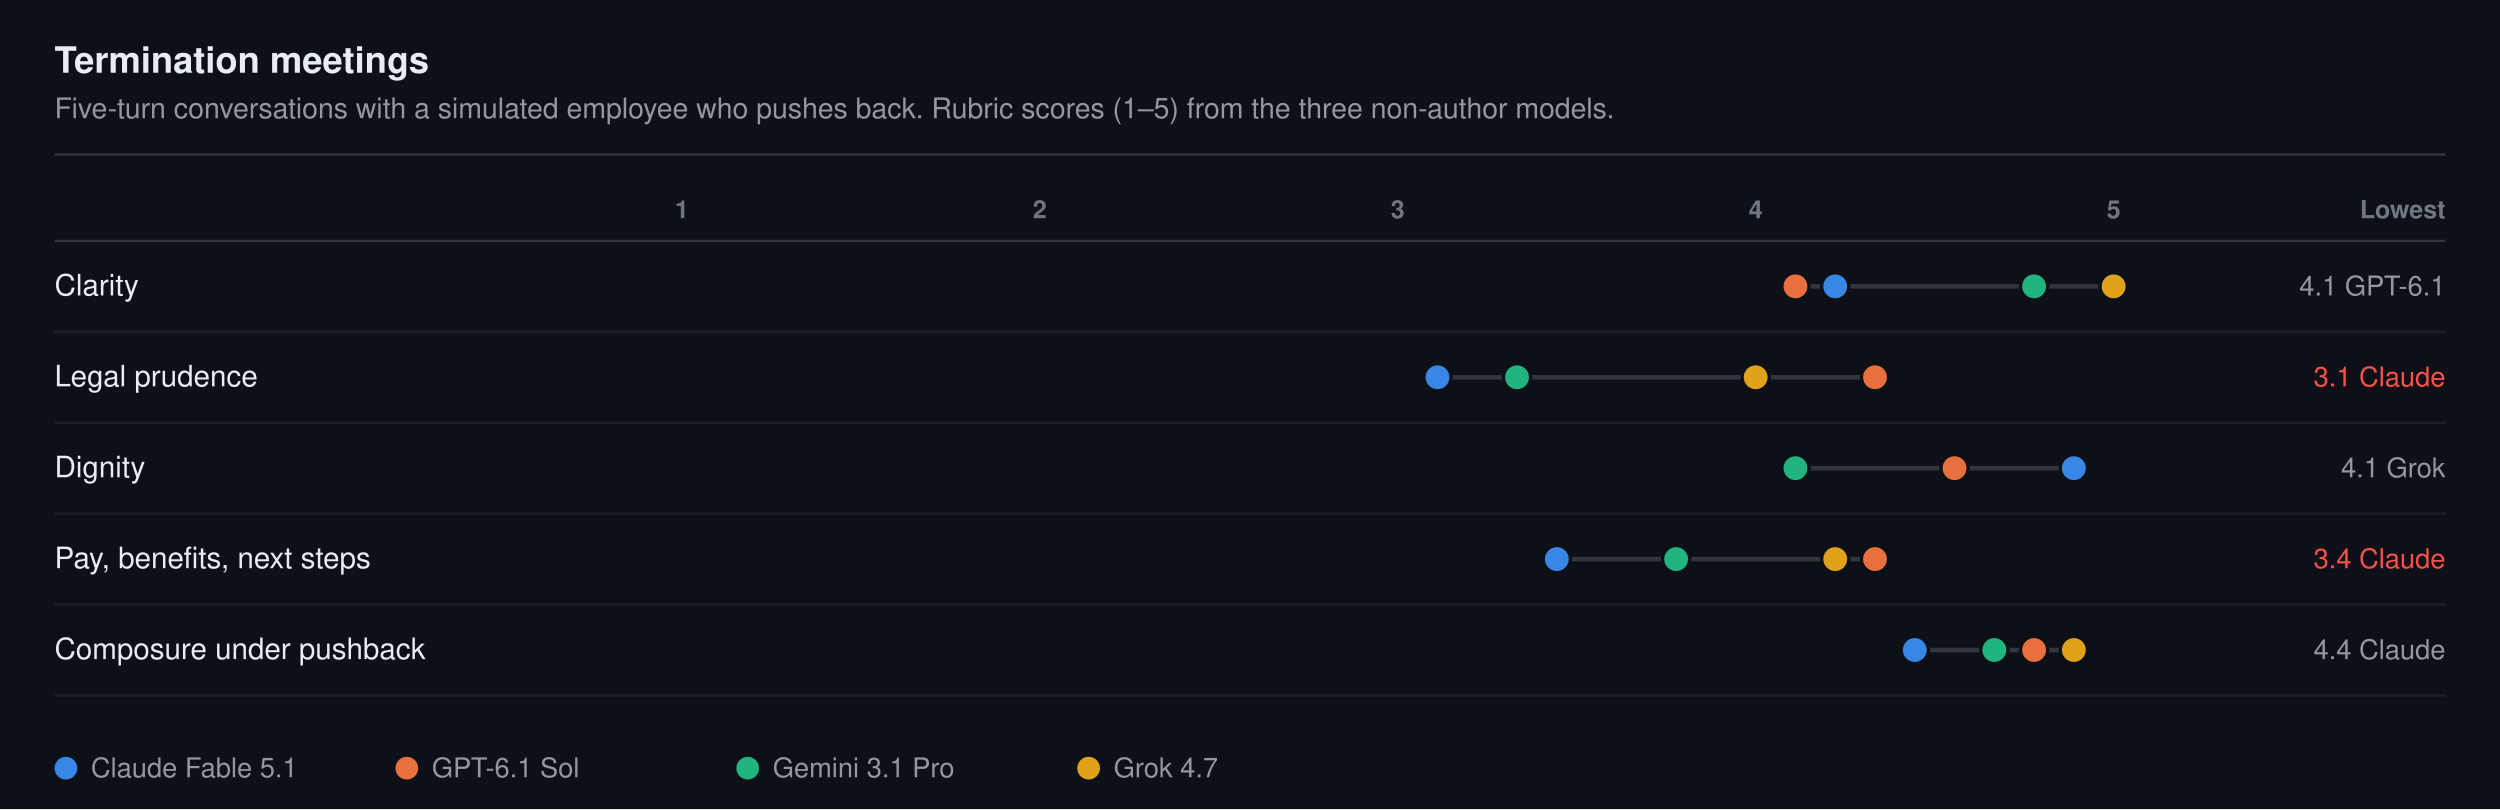
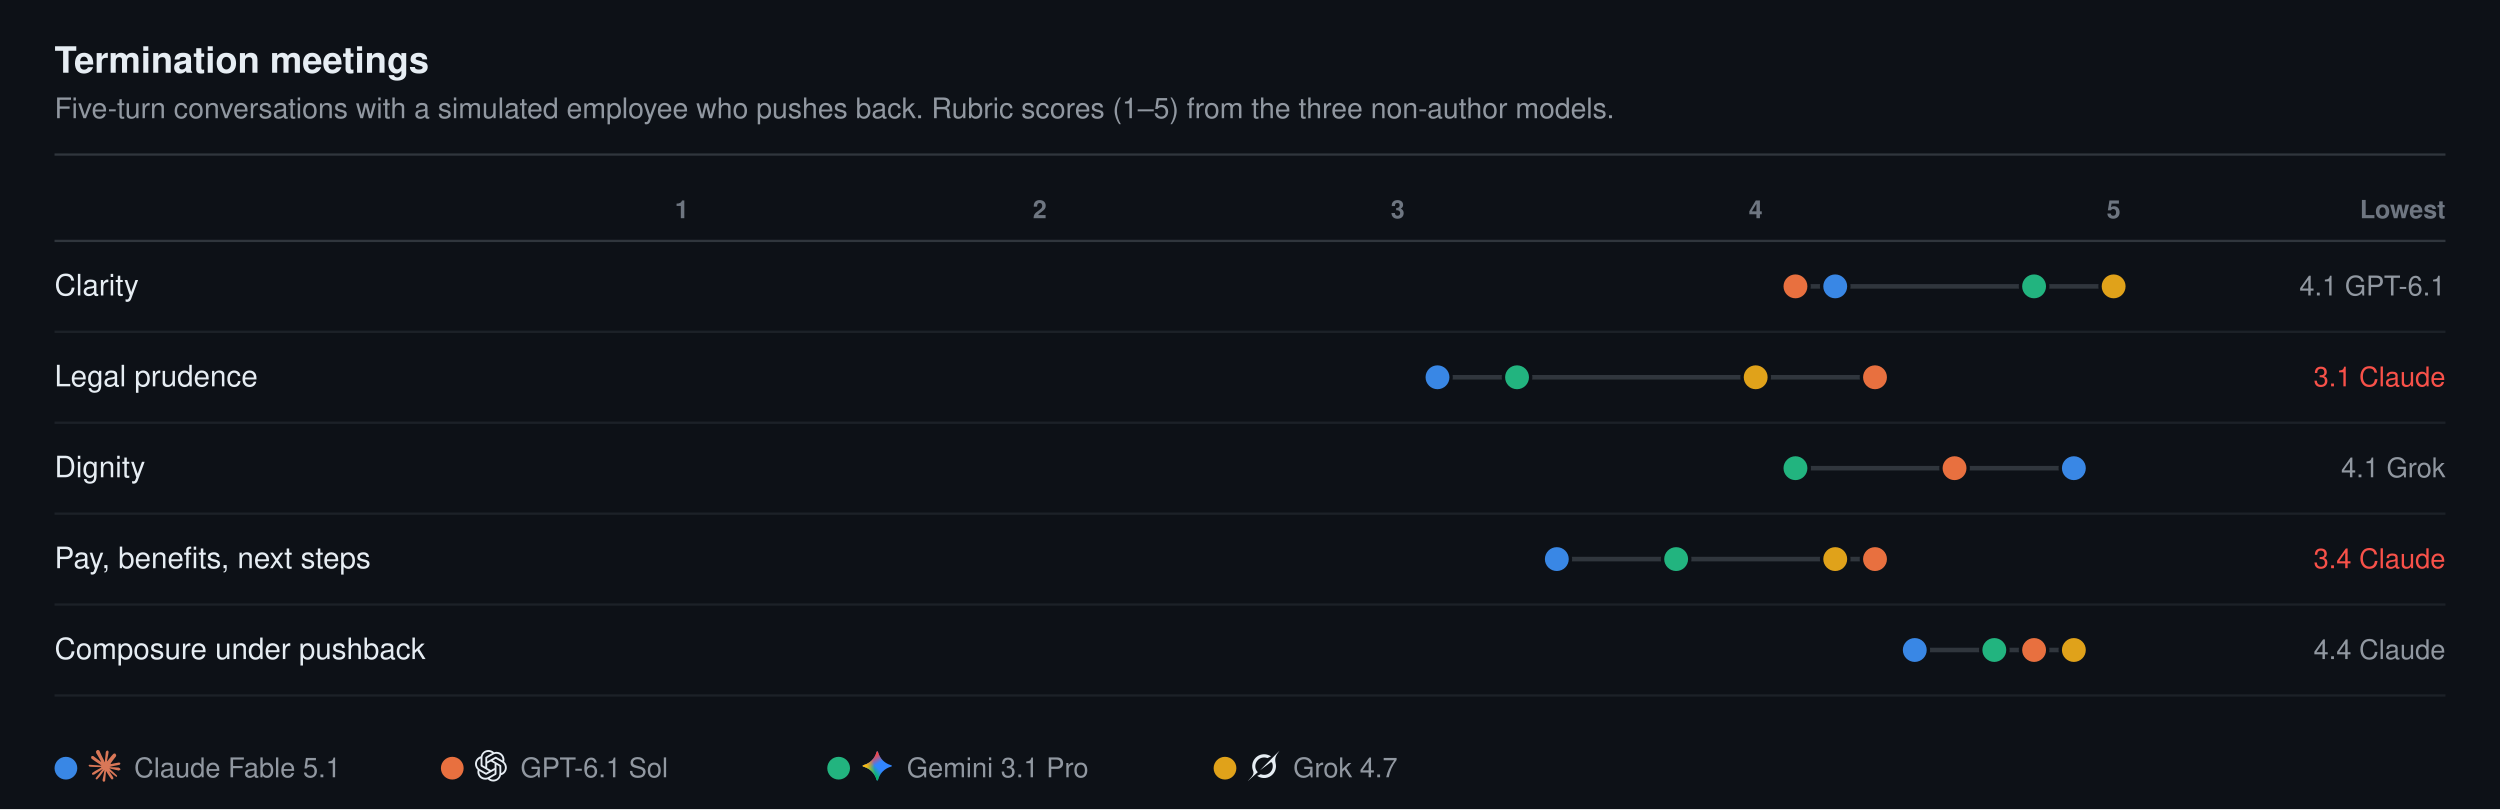
- <svg xmlns="http://www.w3.org/2000/svg" width="1100" height="356" viewBox="0 0 1100 356" role="img" aria-label="Termination meetings">
+ <svg xmlns="http://www.w3.org/2000/svg" xmlns:xlink="http://www.w3.org/1999/xlink" width="1100" height="356" viewBox="0 0 1100 356" role="img" aria-label="Termination meetings">
+   <defs>
+     <symbol id="logo-claude" viewBox="0 0 24 24">
+       <path d="M4.709 15.955l4.72-2.647.08-.23-.08-.128H9.2l-.79-.048-2.698-.073-2.339-.097-2.266-.122-.571-.121L0 11.784l.055-.352.48-.321.686.06 1.52.103 2.278.158 1.652.097 2.449.255h.389l.055-.157-.134-.098-.103-.097-2.358-1.596-2.552-1.688-1.336-.972-.724-.491-.364-.462-.158-1.008.656-.722.881.06.225.061.893.686 1.908 1.476 2.491 1.833.365.304.145-.103.019-.073-.164-.274-1.355-2.446-1.446-2.49-.644-1.032-.17-.619a2.97 2.97 0 01-.104-.729L6.283.134 6.696 0l.996.134.42.364.62 1.414 1.002 2.229 1.555 3.03.456.898.243.832.091.255h.158V9.01l.128-1.706.237-2.095.23-2.695.08-.76.376-.91.747-.492.584.28.48.685-.067.444-.286 1.851-.559 2.903-.364 1.942h.212l.243-.242.985-1.306 1.652-2.064.73-.82.85-.904.547-.431h1.033l.76 1.129-.34 1.166-1.064 1.347-.881 1.142-1.264 1.7-.79 1.36.073.11.188-.02 2.856-.606 1.543-.28 1.841-.315.833.388.091.395-.328.807-1.969.486-2.309.462-3.439.813-.042.03.049.061 1.549.146.662.036h1.622l3.02.225.79.522.474.638-.079.485-1.215.62-1.64-.389-3.829-.91-1.312-.329h-.182v.11l1.093 1.068 2.006 1.81 2.509 2.33.127.578-.322.455-.34-.049-2.205-1.657-.851-.747-1.926-1.62h-.128v.17l.444.649 2.345 3.521.122 1.08-.17.353-.608.213-.668-.122-1.374-1.925-1.415-2.167-1.143-1.943-.14.08-.674 7.254-.316.37-.729.28-.607-.461-.322-.747.322-1.476.389-1.924.315-1.53.286-1.9.17-.632-.012-.042-.14.018-1.434 1.967-2.18 2.945-1.726 1.845-.414.164-.717-.37.067-.662.401-.589 2.388-3.036 1.44-1.882.93-1.086-.006-.158h-.055L4.132 18.56l-1.13.146-.487-.456.061-.746.231-.243 1.908-1.312-.006.006z" fill="#D97757" fill-rule="nonzero" />
+     </symbol>
+     <symbol id="logo-gpt" viewBox="0 0 24 24">
+       <g fill="#e6edf3" fill-rule="evenodd">
+         <path d="M9.205 8.658v-2.26c0-.19.072-.333.238-.428l4.543-2.616c.619-.357 1.356-.523 2.117-.523 2.854 0 4.662 2.212 4.662 4.566 0 .167 0 .357-.024.547l-4.71-2.759a.797.797 0 00-.856 0l-5.97 3.473zm10.609 8.8V12.06c0-.333-.143-.57-.429-.737l-5.97-3.473 1.95-1.118a.433.433 0 01.476 0l4.543 2.617c1.309.76 2.189 2.378 2.189 3.948 0 1.808-1.07 3.473-2.76 4.163zM7.802 12.703l-1.95-1.142c-.167-.095-.239-.238-.239-.428V5.899c0-2.545 1.95-4.472 4.591-4.472 1 0 1.927.333 2.712.928L8.23 5.067c-.285.166-.428.404-.428.737v6.898zM12 15.128l-2.795-1.57v-3.33L12 8.658l2.795 1.57v3.33L12 15.128zm1.796 7.23c-1 0-1.927-.332-2.712-.927l4.686-2.712c.285-.166.428-.404.428-.737v-6.898l1.974 1.142c.167.095.238.238.238.428v5.233c0 2.545-1.974 4.472-4.614 4.472zm-5.637-5.303l-4.544-2.617c-1.308-.761-2.188-2.378-2.188-3.948A4.482 4.482 0 014.21 6.327v5.423c0 .333.143.571.428.738l5.947 3.449-1.95 1.118a.432.432 0 01-.476 0zm-.262 3.9c-2.688 0-4.662-2.021-4.662-4.519 0-.19.024-.38.047-.57l4.686 2.71c.286.167.571.167.856 0l5.97-3.448v2.26c0 .19-.07.333-.237.428l-4.543 2.616c-.619.357-1.356.523-2.117.523zm5.899 2.83a5.947 5.947 0 005.827-4.756C22.287 18.339 24 15.84 24 13.296c0-1.665-.713-3.282-1.998-4.448.119-.5.19-.999.19-1.498 0-3.401-2.759-5.947-5.946-5.947-.642 0-1.26.095-1.88.31A5.962 5.962 0 0010.205 0a5.947 5.947 0 00-5.827 4.757C1.713 5.447 0 7.945 0 10.49c0 1.666.713 3.283 1.998 4.448-.119.5-.19 1-.19 1.499 0 3.401 2.759 5.946 5.946 5.946.642 0 1.26-.095 1.88-.309a5.96 5.96 0 004.162 1.713z" />
+       </g>
+     </symbol>
+     <symbol id="logo-gemini" viewBox="0 0 24 24">
+       <path d="M20.616 10.835a14.147 14.147 0 01-4.45-3.001 14.111 14.111 0 01-3.678-6.452.503.503 0 00-.975 0 14.134 14.134 0 01-3.679 6.452 14.155 14.155 0 01-4.45 3.001c-.65.28-1.318.505-2.002.678a.502.502 0 000 .975c.684.172 1.35.397 2.002.677a14.147 14.147 0 014.45 3.001 14.112 14.112 0 013.679 6.453.502.502 0 00.975 0c.172-.685.397-1.351.677-2.003a14.145 14.145 0 013.001-4.45 14.113 14.113 0 016.453-3.678.503.503 0 000-.975 13.245 13.245 0 01-2.003-.678z" fill="#3186FF" />
+       <path d="M20.616 10.835a14.147 14.147 0 01-4.45-3.001 14.111 14.111 0 01-3.678-6.452.503.503 0 00-.975 0 14.134 14.134 0 01-3.679 6.452 14.155 14.155 0 01-4.45 3.001c-.65.28-1.318.505-2.002.678a.502.502 0 000 .975c.684.172 1.35.397 2.002.677a14.147 14.147 0 014.45 3.001 14.112 14.112 0 013.679 6.453.502.502 0 00.975 0c.172-.685.397-1.351.677-2.003a14.145 14.145 0 013.001-4.45 14.113 14.113 0 016.453-3.678.503.503 0 000-.975 13.245 13.245 0 01-2.003-.678z" fill="url(#lobe-icons-gemini-0-_R_0_)" />
+       <path d="M20.616 10.835a14.147 14.147 0 01-4.45-3.001 14.111 14.111 0 01-3.678-6.452.503.503 0 00-.975 0 14.134 14.134 0 01-3.679 6.452 14.155 14.155 0 01-4.45 3.001c-.65.28-1.318.505-2.002.678a.502.502 0 000 .975c.684.172 1.35.397 2.002.677a14.147 14.147 0 014.45 3.001 14.112 14.112 0 013.679 6.453.502.502 0 00.975 0c.172-.685.397-1.351.677-2.003a14.145 14.145 0 013.001-4.45 14.113 14.113 0 016.453-3.678.503.503 0 000-.975 13.245 13.245 0 01-2.003-.678z" fill="url(#lobe-icons-gemini-1-_R_0_)" />
+       <path d="M20.616 10.835a14.147 14.147 0 01-4.45-3.001 14.111 14.111 0 01-3.678-6.452.503.503 0 00-.975 0 14.134 14.134 0 01-3.679 6.452 14.155 14.155 0 01-4.45 3.001c-.65.28-1.318.505-2.002.678a.502.502 0 000 .975c.684.172 1.35.397 2.002.677a14.147 14.147 0 014.45 3.001 14.112 14.112 0 013.679 6.453.502.502 0 00.975 0c.172-.685.397-1.351.677-2.003a14.145 14.145 0 013.001-4.45 14.113 14.113 0 016.453-3.678.503.503 0 000-.975 13.245 13.245 0 01-2.003-.678z" fill="url(#lobe-icons-gemini-2-_R_0_)" />
+       <defs>
+         <linearGradient gradientUnits="userSpaceOnUse" id="lobe-icons-gemini-0-_R_0_" x1="7" x2="11" y1="15.5" y2="12">
+           <stop stop-color="#08B962" />
+           <stop offset="1" stop-color="#08B962" stop-opacity="0" />
+         </linearGradient>
+         <linearGradient gradientUnits="userSpaceOnUse" id="lobe-icons-gemini-1-_R_0_" x1="8" x2="11.5" y1="5.5" y2="11">
+           <stop stop-color="#F94543" />
+           <stop offset="1" stop-color="#F94543" stop-opacity="0" />
+         </linearGradient>
+         <linearGradient gradientUnits="userSpaceOnUse" id="lobe-icons-gemini-2-_R_0_" x1="3.5" x2="17.5" y1="13.5" y2="12">
+           <stop stop-color="#FABC12" />
+           <stop offset=".46" stop-color="#FABC12" stop-opacity="0" />
+         </linearGradient>
+       </defs>
+     </symbol>
+     <symbol id="logo-grok" viewBox="0 0 24 24">
+       <g fill="#e6edf3" fill-rule="evenodd">
+         <path d="M9.27 15.29l7.978-5.897c.391-.29.95-.177 1.137.272.98 2.369.542 5.215-1.41 7.169-1.951 1.954-4.667 2.382-7.149 1.406l-2.711 1.257c3.889 2.661 8.611 2.003 11.562-.953 2.341-2.344 3.066-5.539 2.388-8.42l.006.007c-.983-4.232.242-5.924 2.75-9.383.06-.082.12-.164.179-.248l-3.301 3.305v-.01L9.267 15.292M7.623 16.723c-2.792-2.67-2.31-6.801.071-9.184 1.761-1.763 4.647-2.483 7.166-1.425l2.705-1.25a7.808 7.808 0 00-1.829-1A8.975 8.975 0 005.984 5.83c-2.533 2.536-3.33 6.436-1.962 9.764 1.022 2.487-.653 4.246-2.34 6.022-.599.63-1.199 1.259-1.682 1.925l7.62-6.815" />
+       </g>
+     </symbol>
+   </defs>
  <rect width="1100" height="356" fill="#0d1117" />
  <text x="24.0" y="32.0" font-family="-apple-system,BlinkMacSystemFont,'Segoe UI','Helvetica Neue',Helvetica,Arial,sans-serif" font-size="16" font-weight="600" fill="#e6edf3" text-anchor="start">Termination meetings</text>
  <text x="24.0" y="52.0" font-family="-apple-system,BlinkMacSystemFont,'Segoe UI','Helvetica Neue',Helvetica,Arial,sans-serif" font-size="12.5" font-weight="400" fill="#9198a1" text-anchor="start">Five-turn conversations with a simulated employee who pushes back. Rubric scores (1–5) from the three non-author models.</text>
  <line x1="24.0" x2="1076.0" y1="68.0" y2="68.0" stroke="#30363d" stroke-width="1" />
  <text x="300.0" y="96.0" font-family="-apple-system,BlinkMacSystemFont,'Segoe UI','Helvetica Neue',Helvetica,Arial,sans-serif" font-size="11" font-weight="600" fill="#6e7681" text-anchor="middle">1</text>
  <text x="457.5" y="96.0" font-family="-apple-system,BlinkMacSystemFont,'Segoe UI','Helvetica Neue',Helvetica,Arial,sans-serif" font-size="11" font-weight="600" fill="#6e7681" text-anchor="middle">2</text>
  <text x="615.0" y="96.0" font-family="-apple-system,BlinkMacSystemFont,'Segoe UI','Helvetica Neue',Helvetica,Arial,sans-serif" font-size="11" font-weight="600" fill="#6e7681" text-anchor="middle">3</text>
  <text x="772.5" y="96.0" font-family="-apple-system,BlinkMacSystemFont,'Segoe UI','Helvetica Neue',Helvetica,Arial,sans-serif" font-size="11" font-weight="600" fill="#6e7681" text-anchor="middle">4</text>
  <text x="930.0" y="96.0" font-family="-apple-system,BlinkMacSystemFont,'Segoe UI','Helvetica Neue',Helvetica,Arial,sans-serif" font-size="11" font-weight="600" fill="#6e7681" text-anchor="middle">5</text>
  <text x="1076.0" y="96.0" font-family="-apple-system,BlinkMacSystemFont,'Segoe UI','Helvetica Neue',Helvetica,Arial,sans-serif" font-size="11" font-weight="600" fill="#6e7681" text-anchor="end">Lowest</text>
  <line x1="24.0" x2="1076.0" y1="106.0" y2="106.0" stroke="#30363d" stroke-width="1" />
  <text x="24.0" y="130.0" font-family="-apple-system,BlinkMacSystemFont,'Segoe UI','Helvetica Neue',Helvetica,Arial,sans-serif" font-size="13" font-weight="400" fill="#e6edf3" text-anchor="start">Clarity</text>
  <line x1="790.0" x2="930.0" y1="126.0" y2="126.0" stroke="#30363d" stroke-width="2" />
  <circle cx="790.0" cy="126.0" r="6" fill="#e8703f" stroke="#0d1117" stroke-width="1.5" />
  <circle cx="807.5" cy="126.0" r="6" fill="#3987e5" stroke="#0d1117" stroke-width="1.5" />
  <circle cx="895.0" cy="126.0" r="6" fill="#22b47f" stroke="#0d1117" stroke-width="1.5" />
  <circle cx="930.0" cy="126.0" r="6" fill="#e0a21a" stroke="#0d1117" stroke-width="1.5" />
  <text x="1076.0" y="130.0" font-family="-apple-system,BlinkMacSystemFont,'Segoe UI','Helvetica Neue',Helvetica,Arial,sans-serif" font-size="12" font-weight="400" fill="#9198a1" text-anchor="end">4.1  GPT-6.1</text>
  <line x1="24.0" x2="1076.0" y1="146.0" y2="146.0" stroke="#1c2128" stroke-width="1" />
  <text x="24.0" y="170.0" font-family="-apple-system,BlinkMacSystemFont,'Segoe UI','Helvetica Neue',Helvetica,Arial,sans-serif" font-size="13" font-weight="400" fill="#e6edf3" text-anchor="start">Legal prudence</text>
  <line x1="632.5" x2="825.0" y1="166.0" y2="166.0" stroke="#30363d" stroke-width="2" />
  <circle cx="632.5" cy="166.0" r="6" fill="#3987e5" stroke="#0d1117" stroke-width="1.5" />
  <circle cx="667.5" cy="166.0" r="6" fill="#22b47f" stroke="#0d1117" stroke-width="1.5" />
  <circle cx="772.5" cy="166.0" r="6" fill="#e0a21a" stroke="#0d1117" stroke-width="1.5" />
  <circle cx="825.0" cy="166.0" r="6" fill="#e8703f" stroke="#0d1117" stroke-width="1.5" />
  <text x="1076.0" y="170.0" font-family="-apple-system,BlinkMacSystemFont,'Segoe UI','Helvetica Neue',Helvetica,Arial,sans-serif" font-size="12" font-weight="400" fill="#f85149" text-anchor="end">3.1  Claude</text>
  <line x1="24.0" x2="1076.0" y1="186.0" y2="186.0" stroke="#1c2128" stroke-width="1" />
  <text x="24.0" y="210.0" font-family="-apple-system,BlinkMacSystemFont,'Segoe UI','Helvetica Neue',Helvetica,Arial,sans-serif" font-size="13" font-weight="400" fill="#e6edf3" text-anchor="start">Dignity</text>
  <line x1="790.0" x2="912.5" y1="206.0" y2="206.0" stroke="#30363d" stroke-width="2" />
  <circle cx="790.0" cy="206.0" r="6" fill="#e0a21a" stroke="#0d1117" stroke-width="1.5" />
  <circle cx="790.0" cy="206.0" r="6" fill="#22b47f" stroke="#0d1117" stroke-width="1.5" />
  <circle cx="860.0" cy="206.0" r="6" fill="#e8703f" stroke="#0d1117" stroke-width="1.5" />
  <circle cx="912.5" cy="206.0" r="6" fill="#3987e5" stroke="#0d1117" stroke-width="1.5" />
  <text x="1076.0" y="210.0" font-family="-apple-system,BlinkMacSystemFont,'Segoe UI','Helvetica Neue',Helvetica,Arial,sans-serif" font-size="12" font-weight="400" fill="#9198a1" text-anchor="end">4.1  Grok</text>
  <line x1="24.0" x2="1076.0" y1="226.0" y2="226.0" stroke="#1c2128" stroke-width="1" />
  <text x="24.0" y="250.0" font-family="-apple-system,BlinkMacSystemFont,'Segoe UI','Helvetica Neue',Helvetica,Arial,sans-serif" font-size="13" font-weight="400" fill="#e6edf3" text-anchor="start">Pay, benefits, next steps</text>
  <line x1="685.0" x2="825.0" y1="246.0" y2="246.0" stroke="#30363d" stroke-width="2" />
  <circle cx="685.0" cy="246.0" r="6" fill="#3987e5" stroke="#0d1117" stroke-width="1.5" />
  <circle cx="737.5" cy="246.0" r="6" fill="#22b47f" stroke="#0d1117" stroke-width="1.5" />
  <circle cx="807.5" cy="246.0" r="6" fill="#e0a21a" stroke="#0d1117" stroke-width="1.5" />
  <circle cx="825.0" cy="246.0" r="6" fill="#e8703f" stroke="#0d1117" stroke-width="1.5" />
  <text x="1076.0" y="250.0" font-family="-apple-system,BlinkMacSystemFont,'Segoe UI','Helvetica Neue',Helvetica,Arial,sans-serif" font-size="12" font-weight="400" fill="#f85149" text-anchor="end">3.4  Claude</text>
  <line x1="24.0" x2="1076.0" y1="266.0" y2="266.0" stroke="#1c2128" stroke-width="1" />
  <text x="24.0" y="290.0" font-family="-apple-system,BlinkMacSystemFont,'Segoe UI','Helvetica Neue',Helvetica,Arial,sans-serif" font-size="13" font-weight="400" fill="#e6edf3" text-anchor="start">Composure under pushback</text>
  <line x1="842.5" x2="912.5" y1="286.0" y2="286.0" stroke="#30363d" stroke-width="2" />
  <circle cx="842.5" cy="286.0" r="6" fill="#3987e5" stroke="#0d1117" stroke-width="1.5" />
  <circle cx="877.5" cy="286.0" r="6" fill="#22b47f" stroke="#0d1117" stroke-width="1.5" />
  <circle cx="895.0" cy="286.0" r="6" fill="#e8703f" stroke="#0d1117" stroke-width="1.5" />
  <circle cx="912.5" cy="286.0" r="6" fill="#e0a21a" stroke="#0d1117" stroke-width="1.5" />
  <text x="1076.0" y="290.0" font-family="-apple-system,BlinkMacSystemFont,'Segoe UI','Helvetica Neue',Helvetica,Arial,sans-serif" font-size="12" font-weight="400" fill="#9198a1" text-anchor="end">4.4  Claude</text>
  <line x1="24.0" x2="1076.0" y1="306.0" y2="306.0" stroke="#1c2128" stroke-width="1" />
  <circle cx="29.0" cy="338.0" r="5" fill="#3987e5" />
-   <text x="40.0" y="342.0" font-family="-apple-system,BlinkMacSystemFont,'Segoe UI','Helvetica Neue',Helvetica,Arial,sans-serif" font-size="12" font-weight="400" fill="#9198a1" text-anchor="start">Claude Fable 5.1</text>
-   <circle cx="179.0" cy="338.0" r="5" fill="#e8703f" />
-   <text x="190.0" y="342.0" font-family="-apple-system,BlinkMacSystemFont,'Segoe UI','Helvetica Neue',Helvetica,Arial,sans-serif" font-size="12" font-weight="400" fill="#9198a1" text-anchor="start">GPT-6.1 Sol</text>
-   <circle cx="329.0" cy="338.0" r="5" fill="#22b47f" />
-   <text x="340.0" y="342.0" font-family="-apple-system,BlinkMacSystemFont,'Segoe UI','Helvetica Neue',Helvetica,Arial,sans-serif" font-size="12" font-weight="400" fill="#9198a1" text-anchor="start">Gemini 3.1 Pro</text>
-   <circle cx="479.0" cy="338.0" r="5" fill="#e0a21a" />
-   <text x="490.0" y="342.0" font-family="-apple-system,BlinkMacSystemFont,'Segoe UI','Helvetica Neue',Helvetica,Arial,sans-serif" font-size="12" font-weight="400" fill="#9198a1" text-anchor="start">Grok 4.7</text>
+   <use href="#logo-claude" xlink:href="#logo-claude" x="39.0" y="330.0" width="14" height="14" />
+   <text x="59.0" y="342.0" font-family="-apple-system,BlinkMacSystemFont,'Segoe UI','Helvetica Neue',Helvetica,Arial,sans-serif" font-size="12" font-weight="400" fill="#9198a1" text-anchor="start">Claude Fable 5.1</text>
+   <circle cx="199.0" cy="338.0" r="5" fill="#e8703f" />
+   <use href="#logo-gpt" xlink:href="#logo-gpt" x="209.0" y="330.0" width="14" height="14" />
+   <text x="229.0" y="342.0" font-family="-apple-system,BlinkMacSystemFont,'Segoe UI','Helvetica Neue',Helvetica,Arial,sans-serif" font-size="12" font-weight="400" fill="#9198a1" text-anchor="start">GPT-6.1 Sol</text>
+   <circle cx="369.0" cy="338.0" r="5" fill="#22b47f" />
+   <use href="#logo-gemini" xlink:href="#logo-gemini" x="379.0" y="330.0" width="14" height="14" />
+   <text x="399.0" y="342.0" font-family="-apple-system,BlinkMacSystemFont,'Segoe UI','Helvetica Neue',Helvetica,Arial,sans-serif" font-size="12" font-weight="400" fill="#9198a1" text-anchor="start">Gemini 3.1 Pro</text>
+   <circle cx="539.0" cy="338.0" r="5" fill="#e0a21a" />
+   <use href="#logo-grok" xlink:href="#logo-grok" x="549.0" y="330.0" width="14" height="14" />
+   <text x="569.0" y="342.0" font-family="-apple-system,BlinkMacSystemFont,'Segoe UI','Helvetica Neue',Helvetica,Arial,sans-serif" font-size="12" font-weight="400" fill="#9198a1" text-anchor="start">Grok 4.7</text>
</svg>
